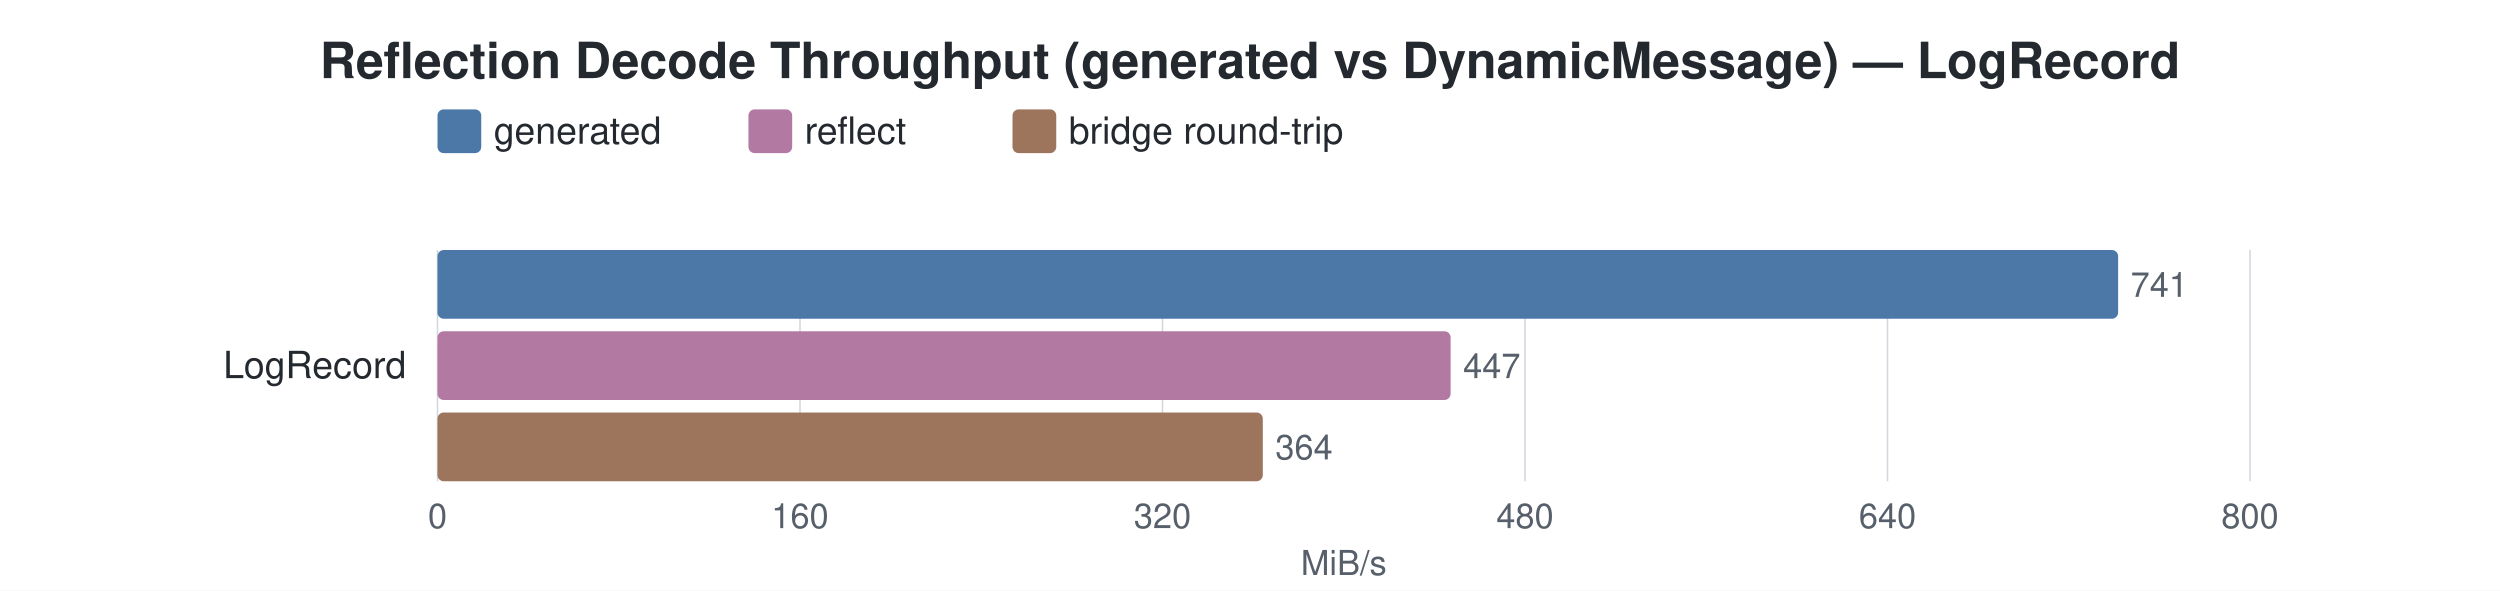
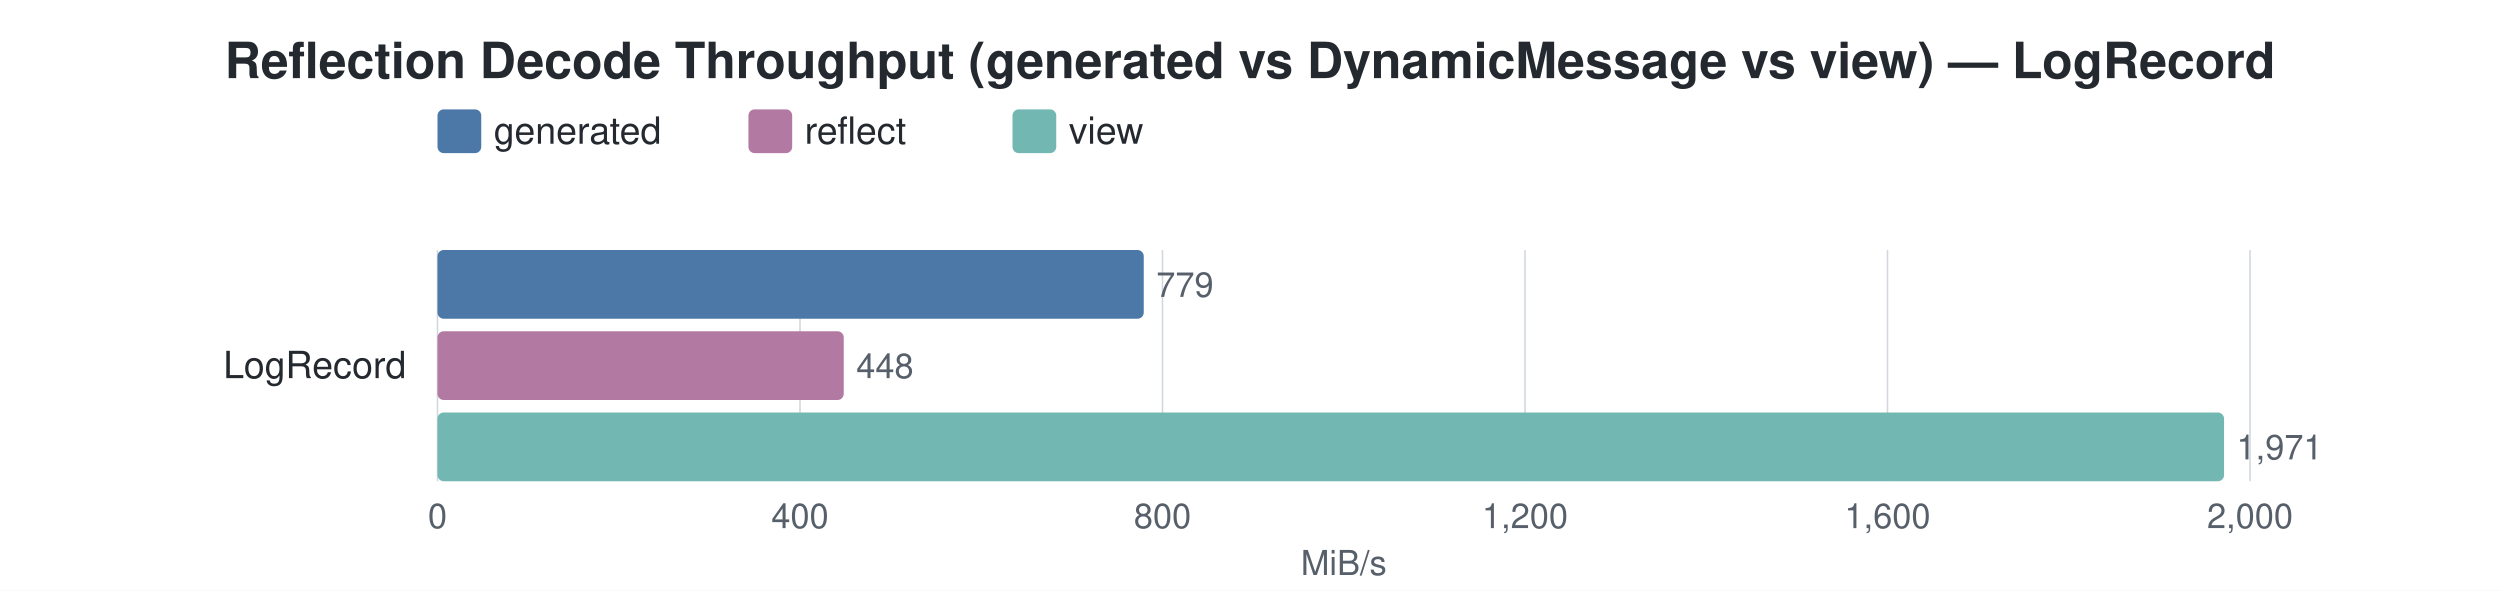
<svg xmlns="http://www.w3.org/2000/svg" width="800" height="189" viewBox="0 0 800 189">
  <style>
    text { font-family: -apple-system, BlinkMacSystemFont, "Segoe UI", Helvetica, Arial, sans-serif; }
    .title { font-size: 16px; font-weight: 600; fill: #24292f; }
    .label { font-size: 12px; fill: #24292f; }
    .value { font-size: 11px; fill: #57606a; }
    .axis-label { font-size: 11px; fill: #57606a; }
    .legend-text { font-size: 12px; fill: #24292f; }
    .grid { stroke: #d0d7de; stroke-width: 0.5; }
  </style>
  <rect width="100%" height="100%" fill="white" />
-   <text x="400.0" y="25" text-anchor="middle" class="title">Reflection Decode Throughput (generated vs DynamicMessage) — LogRecord</text>
+   <text x="400.0" y="25" text-anchor="middle" class="title">Reflection Decode Throughput (generated vs DynamicMessage vs view) — LogRecord</text>
  <rect x="140" y="35" width="14" height="14" rx="2" fill="#4C78A8" />
  <text x="158" y="46" class="legend-text">generated</text>
  <rect x="239.5" y="35" width="14" height="14" rx="2" fill="#B279A2" />
  <text x="257.5" y="46" class="legend-text">reflect</text>
-   <rect x="324.0" y="35" width="14" height="14" rx="2" fill="#9D755D" />
-   <text x="342.0" y="46" class="legend-text">bridge round-trip</text>
+   <rect x="324.0" y="35" width="14" height="14" rx="2" fill="#72B7B2" />
+   <text x="342.0" y="46" class="legend-text">view</text>
  <line x1="140.0" y1="80" x2="140.0" y2="154" class="grid" />
  <text x="140.0" y="169" text-anchor="middle" class="axis-label">0</text>
  <line x1="256.0" y1="80" x2="256.0" y2="154" class="grid" />
-   <text x="256.0" y="169" text-anchor="middle" class="axis-label">160</text>
+   <text x="256.0" y="169" text-anchor="middle" class="axis-label">400</text>
  <line x1="372.0" y1="80" x2="372.0" y2="154" class="grid" />
-   <text x="372.0" y="169" text-anchor="middle" class="axis-label">320</text>
+   <text x="372.0" y="169" text-anchor="middle" class="axis-label">800</text>
  <line x1="488.0" y1="80" x2="488.0" y2="154" class="grid" />
-   <text x="488.0" y="169" text-anchor="middle" class="axis-label">480</text>
+   <text x="488.0" y="169" text-anchor="middle" class="axis-label">1,200</text>
  <line x1="604.0" y1="80" x2="604.0" y2="154" class="grid" />
-   <text x="604.0" y="169" text-anchor="middle" class="axis-label">640</text>
+   <text x="604.0" y="169" text-anchor="middle" class="axis-label">1,600</text>
  <line x1="720.0" y1="80" x2="720.0" y2="154" class="grid" />
-   <text x="720.0" y="169" text-anchor="middle" class="axis-label">800</text>
+   <text x="720.0" y="169" text-anchor="middle" class="axis-label">2,000</text>
  <text x="430.0" y="184" text-anchor="middle" class="axis-label">MiB/s</text>
  <text x="130" y="121.0" text-anchor="end" class="label">LogRecord</text>
-   <rect x="140" y="80.0" width="537.8" height="22" rx="2" fill="#4C78A8" />
-   <text x="681.8" y="95.0" class="value">741</text>
-   <rect x="140" y="106.0" width="324.2" height="22" rx="2" fill="#B279A2" />
-   <text x="468.2" y="121.0" class="value">447</text>
-   <rect x="140" y="132.0" width="264.1" height="22" rx="2" fill="#9D755D" />
-   <text x="408.1" y="147.0" class="value">364</text>
+   <rect x="140" y="80.0" width="226.0" height="22" rx="2" fill="#4C78A8" />
+   <text x="370.0" y="95.0" class="value">779</text>
+   <rect x="140" y="106.0" width="130.0" height="22" rx="2" fill="#B279A2" />
+   <text x="274.0" y="121.0" class="value">448</text>
+   <rect x="140" y="132.0" width="571.7" height="22" rx="2" fill="#72B7B2" />
+   <text x="715.7" y="147.0" class="value">1,971</text>
</svg>
